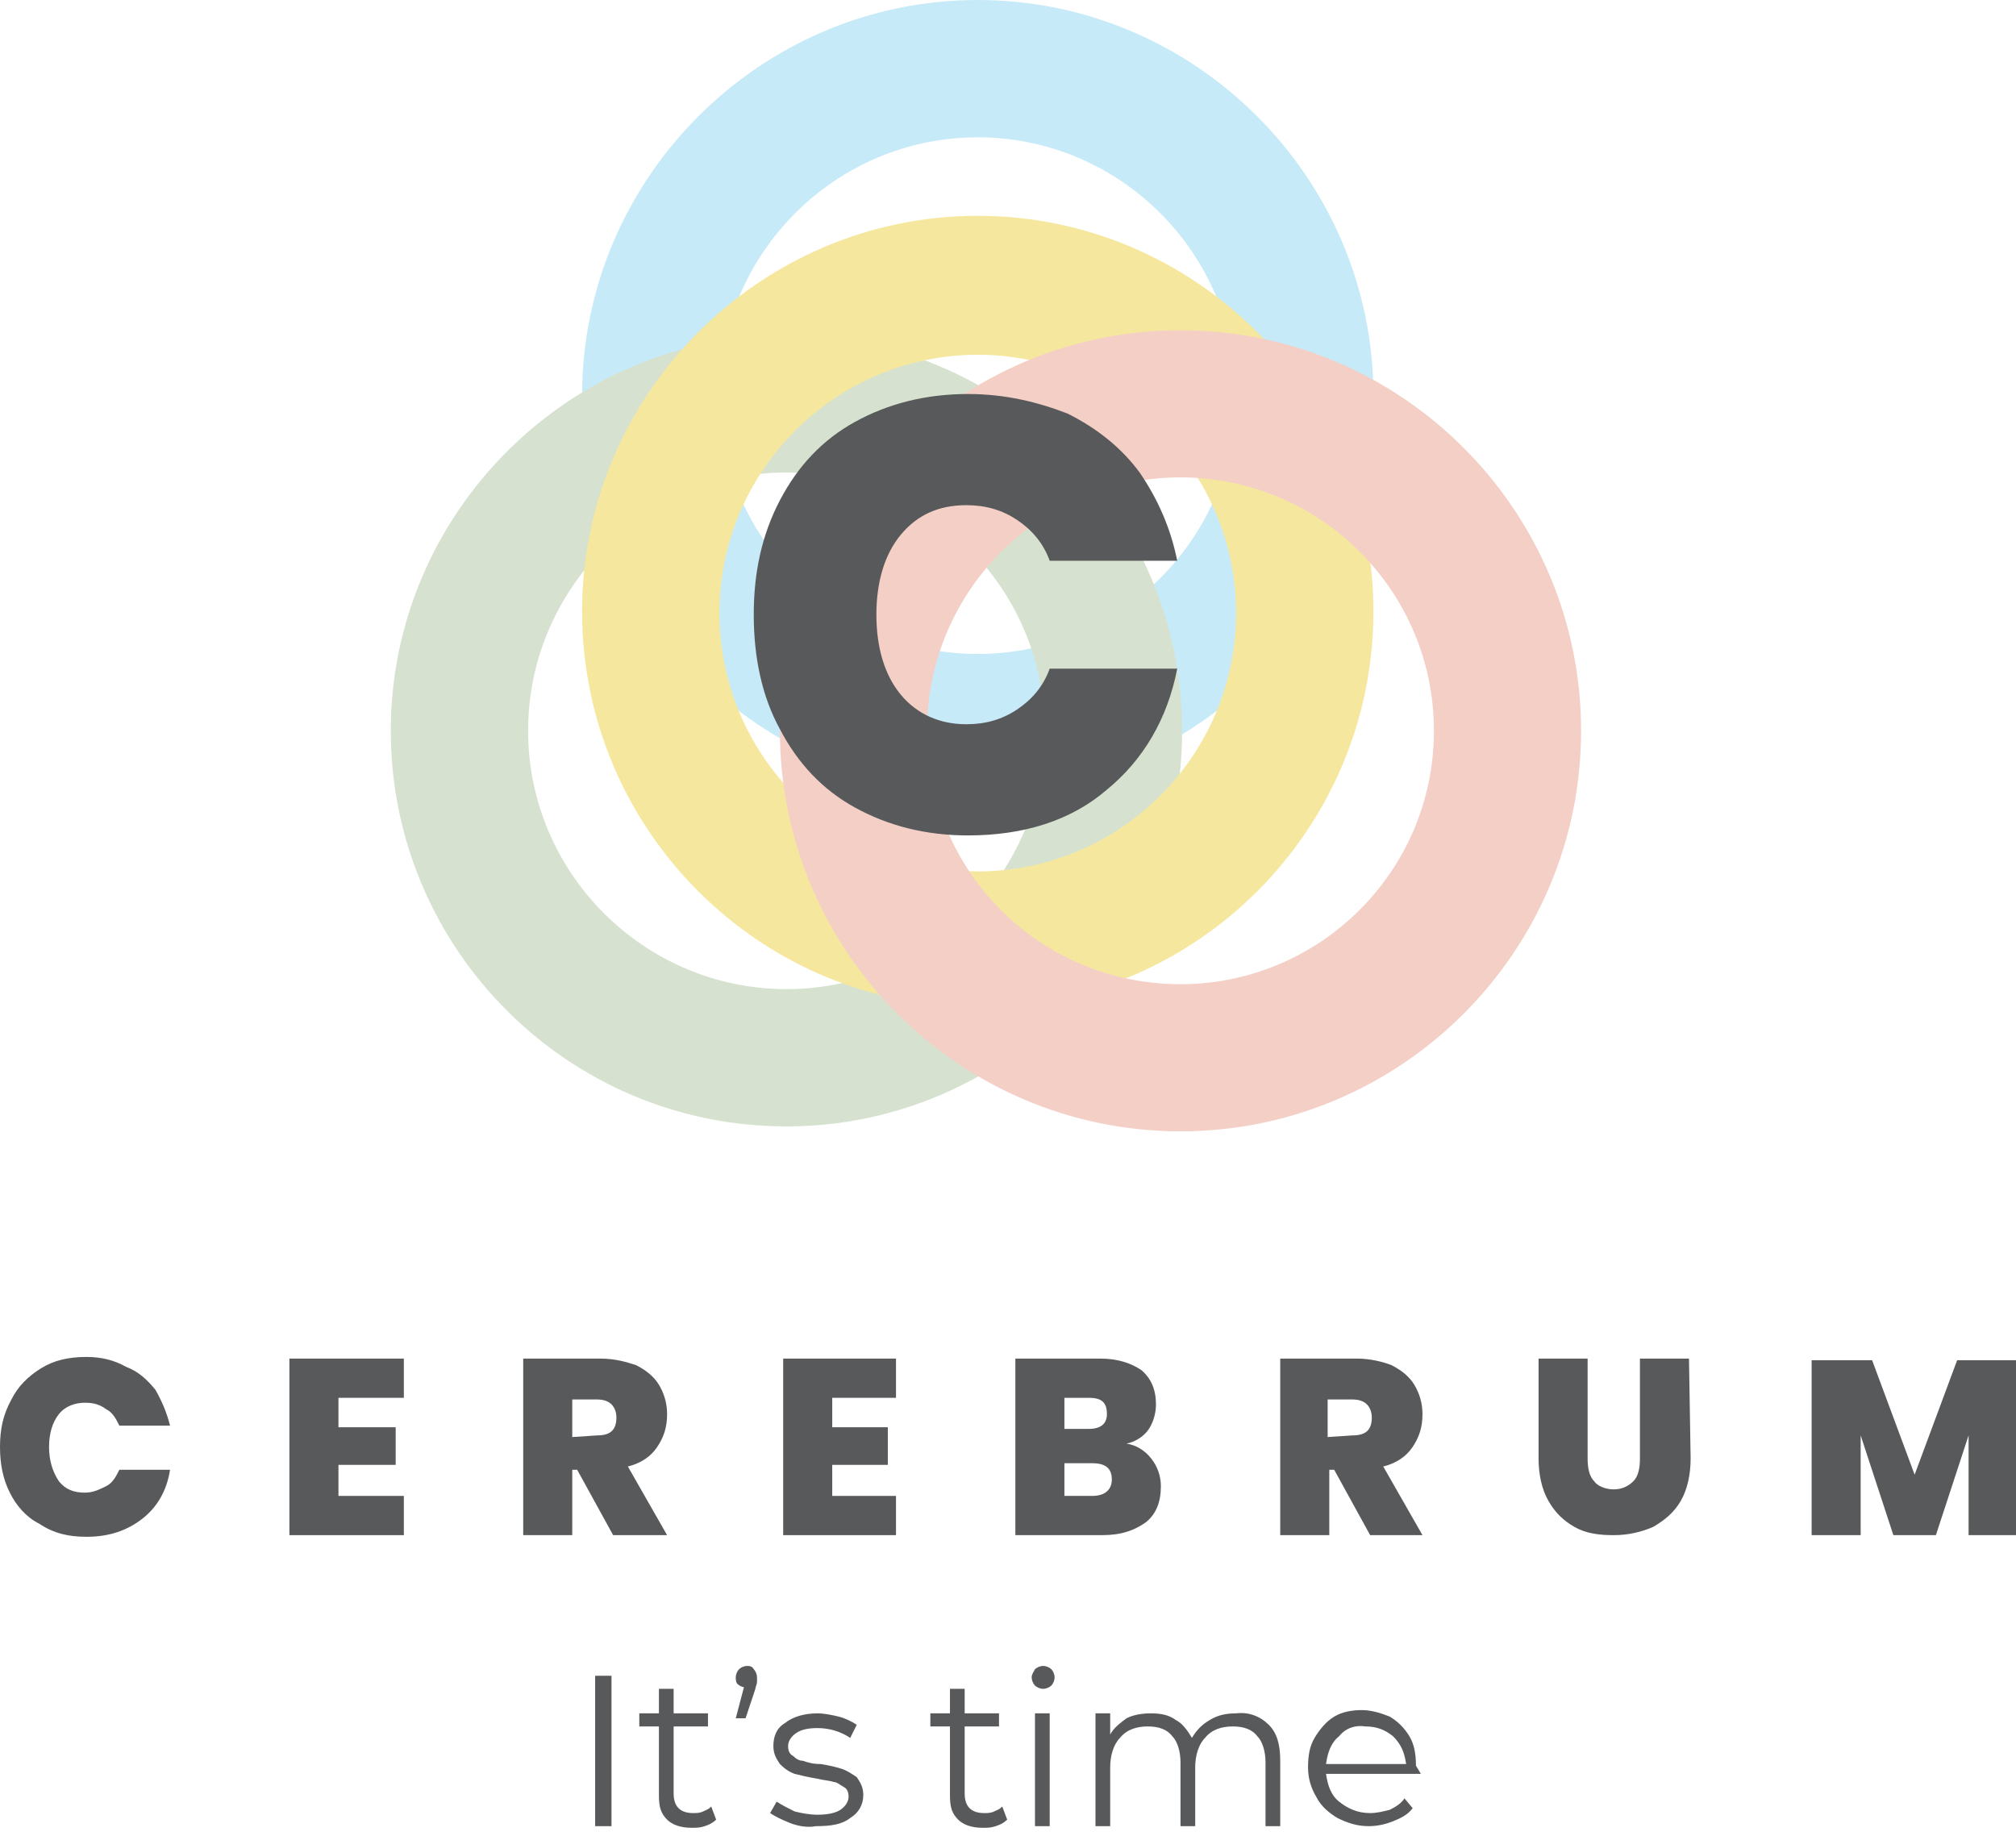
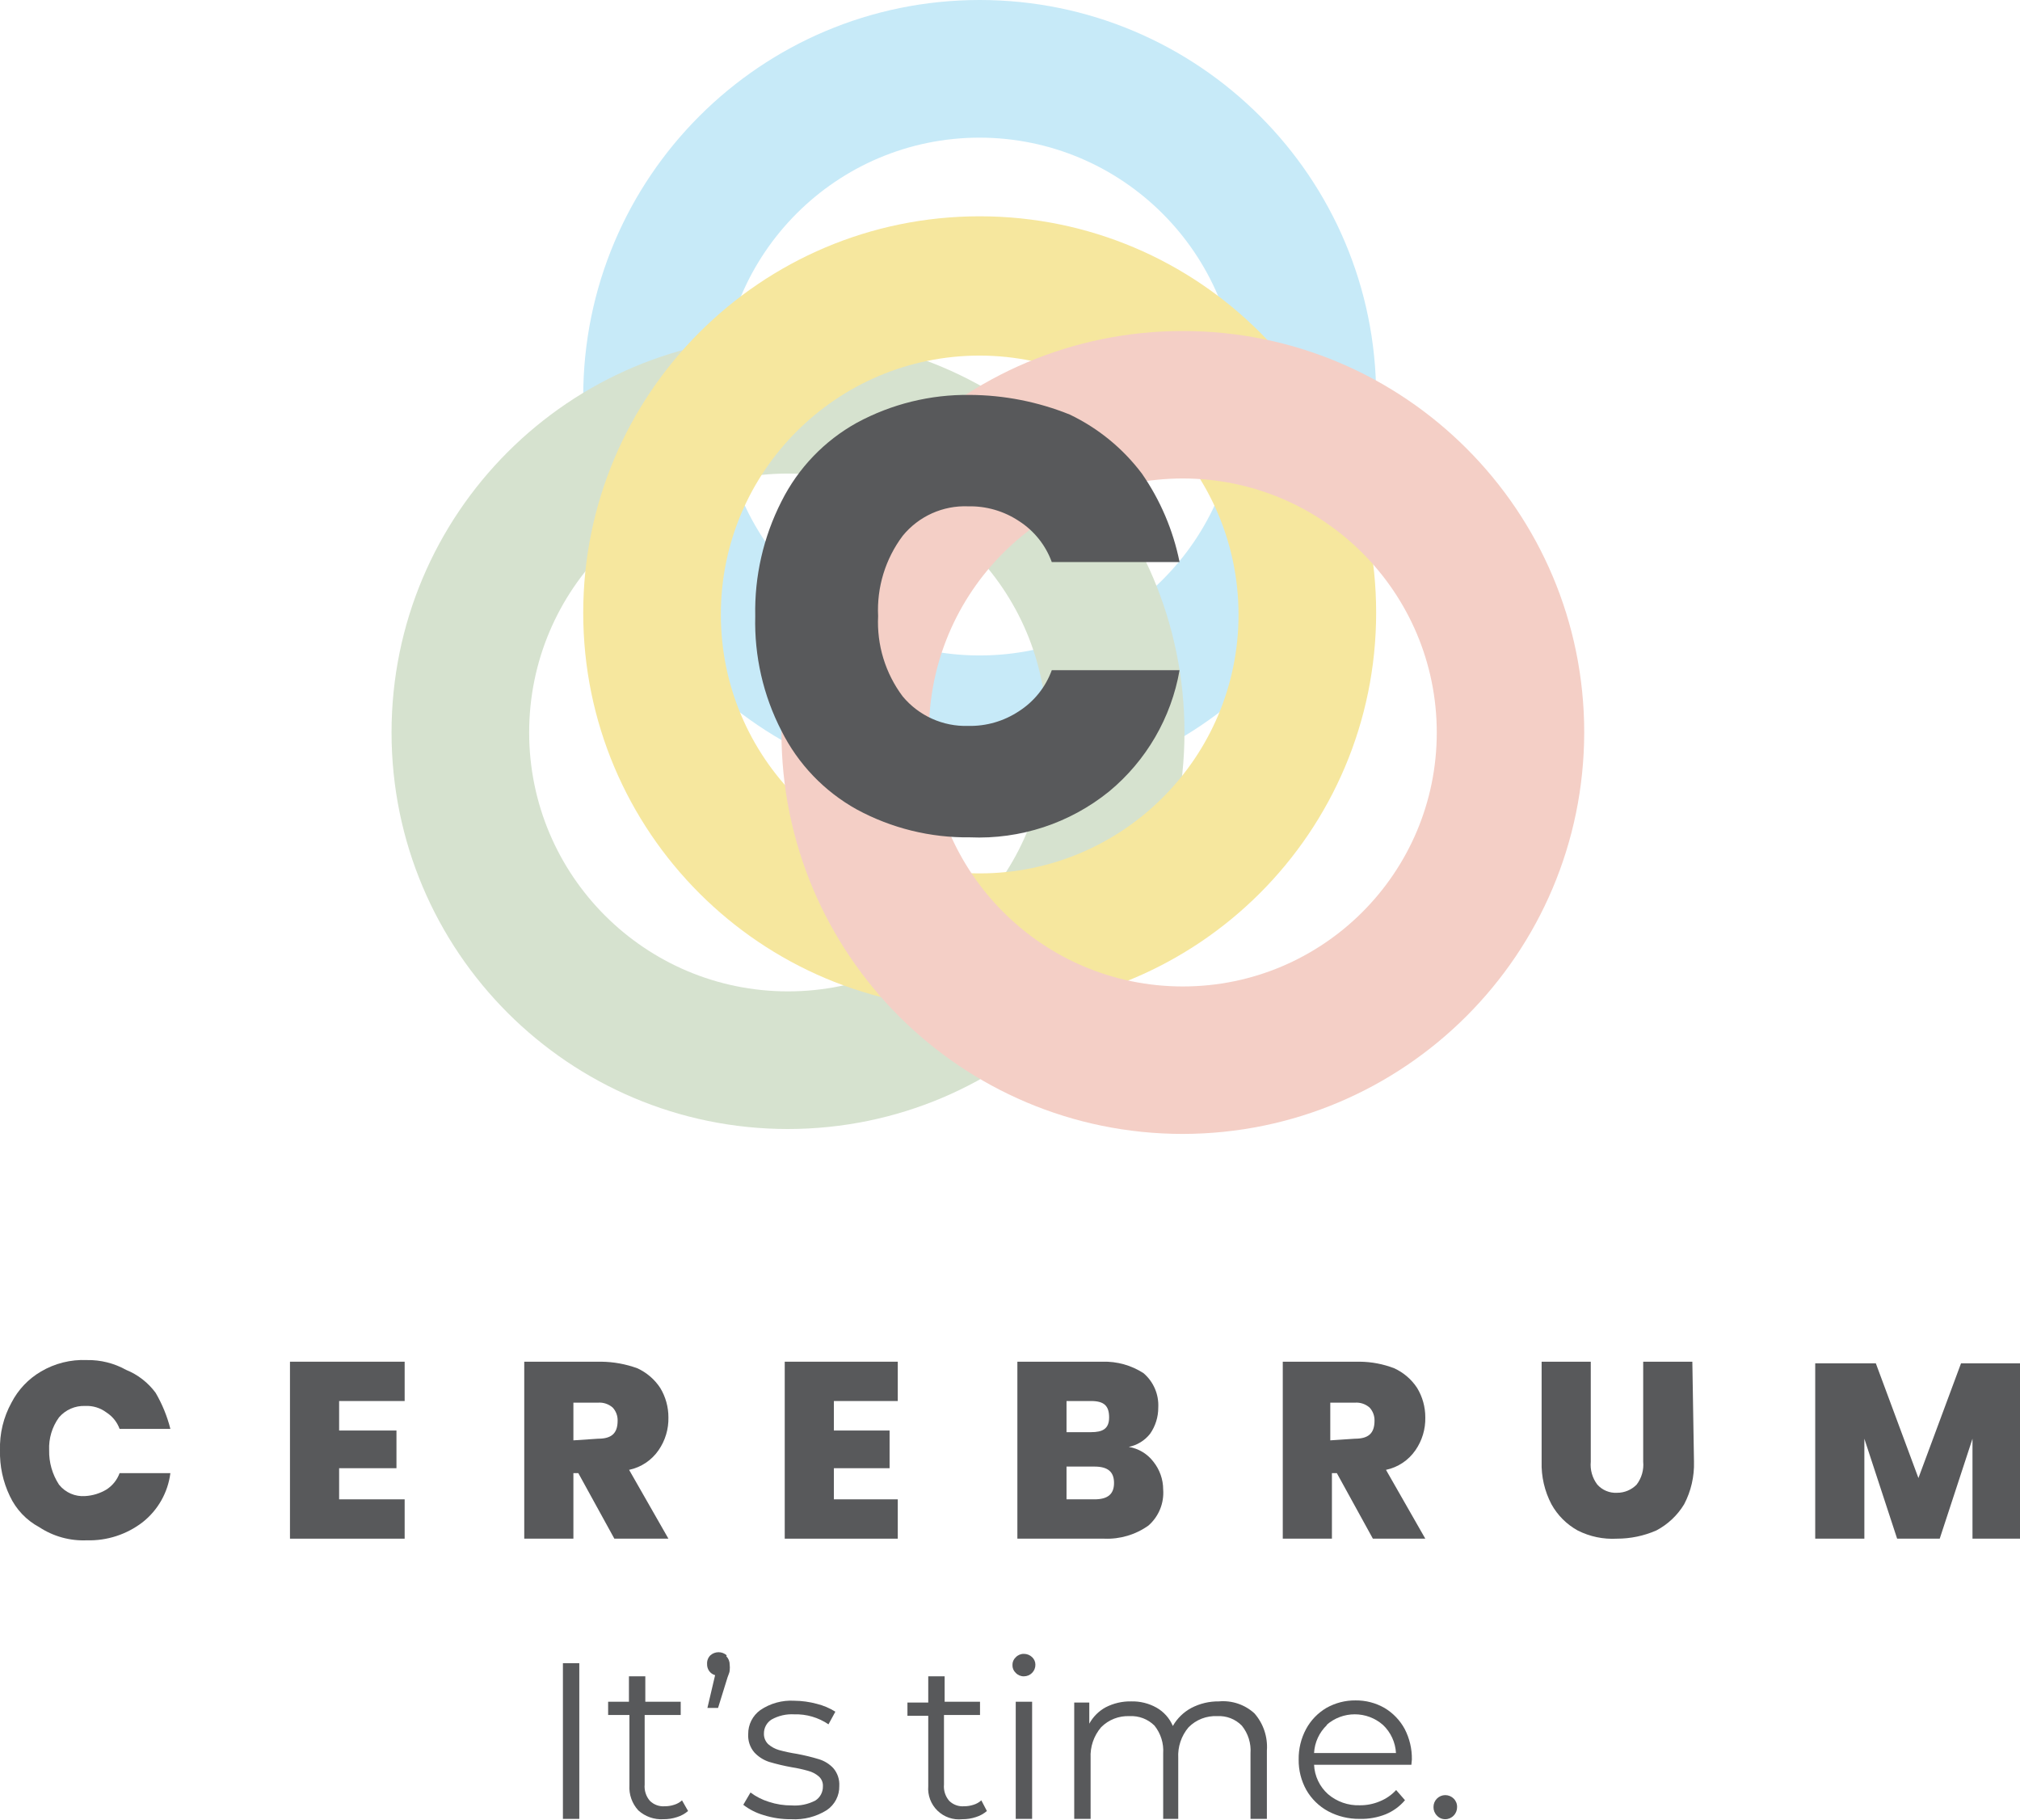
- <svg xmlns="http://www.w3.org/2000/svg" version="1.1" id="Layer_1" x="0px" y="0px" viewBox="0 0 123.3 112.3" style="enable-background:new 0 0 123.3 112.3;" xml:space="preserve">
-   <style type="text/css">
- 	.st0{fill:#C7EAF8;}
- 	.st1{fill:#D6E2CF;}
- 	.st2{fill:#F6E79E;}
- 	.st3{fill:#F4CFC6;}
- 	.st4{fill:#58595B;}
- </style>
-   <g>
-     <path class="st0" d="M59.8,48.4c-13.4,0-24.2-10.9-24.2-24.2S46.5,0,59.8,0S84,10.9,84,24.2S73.2,48.4,59.8,48.4z M59.8,8.4   C51.1,8.4,44,15.5,44,24.2S51.1,40,59.8,40s15.8-7.1,15.8-15.8S68.5,8.4,59.8,8.4z" />
-     <path class="st1" d="M48.1,68.9c-13.4,0-24.2-10.9-24.2-24.2s10.9-24.2,24.2-24.2s24.2,10.9,24.2,24.2S61.4,68.9,48.1,68.9z    M48.1,28.9c-8.7,0-15.8,7.1-15.8,15.8s7.1,15.8,15.8,15.8s15.8-7.1,15.8-15.8S56.8,28.9,48.1,28.9z" />
-     <path class="st2" d="M59.8,61.6c-13.4,0-24.2-10.9-24.2-24.2s10.9-24.2,24.2-24.2S84,24.1,84,37.4S73.2,61.6,59.8,61.6z M59.8,21.7   c-8.7,0-15.8,7.1-15.8,15.8s7.1,15.8,15.8,15.8s15.8-7.1,15.8-15.8S68.5,21.7,59.8,21.7z" />
-     <path class="st3" d="M72.2,69.2c-13.5,0-24.5-11-24.5-24.5s11-24.5,24.5-24.5s24.5,11,24.5,24.5S85.7,69.2,72.2,69.2z M72.2,29.2   c-8.5,0-15.5,6.9-15.5,15.5s6.9,15.5,15.5,15.5c8.5,0,15.5-6.9,15.5-15.5S80.7,29.2,72.2,29.2z" />
-     <g>
-       <path class="st4" d="M5.3,83c-1.1,0-2,0.2-2.8,0.7s-1.4,1.1-1.8,1.9C0.2,86.5,0,87.4,0,88.5s0.2,2,0.6,2.8s1,1.5,1.8,1.9    C3.3,93.8,4.2,94,5.3,94c1.4,0,2.5-0.4,3.4-1.1s1.5-1.7,1.7-3H7.3c-0.2,0.4-0.4,0.8-0.8,1s-0.8,0.4-1.3,0.4    c-0.7,0-1.2-0.2-1.6-0.7C3.2,90,3,89.3,3,88.5s0.2-1.5,0.6-2s1-0.7,1.6-0.7c0.5,0,0.9,0.1,1.3,0.4c0.4,0.2,0.6,0.6,0.8,1h3.1    c-0.2-0.8-0.5-1.5-0.9-2.2c-0.5-0.6-1-1.1-1.8-1.4C7,83.2,6.2,83,5.3,83" />
-     </g>
-     <polygon class="st4" points="24.7,83.1 17.7,83.1 17.7,93.9 24.7,93.9 24.7,91.5 20.7,91.5 20.7,89.6 24.2,89.6 24.2,87.3    20.7,87.3 20.7,85.5 24.7,85.5  " />
-     <g>
-       <path class="st4" d="M36.7,83.1H32v10.8h3v-4h0.3l2.2,4h3.3l-2.4-4.2c0.8-0.2,1.4-0.6,1.8-1.2c0.4-0.6,0.6-1.2,0.6-2    c0-0.7-0.2-1.3-0.5-1.8s-0.8-0.9-1.4-1.2C38.3,83.3,37.6,83.1,36.7,83.1 M35,87.9v-2.3h1.5c0.4,0,0.7,0.1,0.9,0.3    c0.2,0.2,0.3,0.5,0.3,0.8c0,0.8-0.4,1.1-1.2,1.1L35,87.9L35,87.9z" />
-     </g>
-     <polygon class="st4" points="54.8,83.1 47.9,83.1 47.9,93.9 54.8,93.9 54.8,91.5 50.9,91.5 50.9,89.6 54.3,89.6 54.3,87.3    50.9,87.3 50.9,85.5 54.8,85.5  " />
-     <g>
-       <path class="st4" d="M67.3,83.1h-5.2v10.8h5.3c1.2,0,2-0.3,2.7-0.8c0.6-0.5,0.9-1.2,0.9-2.2c0-0.6-0.2-1.2-0.6-1.7    s-0.9-0.8-1.5-0.9c0.5-0.1,1-0.4,1.3-0.8s0.5-1,0.5-1.6c0-0.9-0.3-1.6-0.9-2.1C69.2,83.4,68.4,83.1,67.3,83.1 M65.1,87.4v-1.9h1.5    c0.8,0,1.1,0.3,1.1,1c0,0.6-0.4,0.9-1.1,0.9H65.1z M65.1,91.5v-2h1.7c0.8,0,1.2,0.3,1.2,1c0,0.6-0.4,1-1.2,1H65.1z" />
-       <path class="st4" d="M83,83.1h-4.7v10.8h3v-4h0.3l2.2,4H87l-2.4-4.2c0.8-0.2,1.4-0.6,1.8-1.2s0.6-1.2,0.6-2c0-0.7-0.2-1.3-0.5-1.8    s-0.8-0.9-1.4-1.2C84.6,83.3,83.8,83.1,83,83.1 M81.2,87.9v-2.3h1.5c0.4,0,0.7,0.1,0.9,0.3c0.2,0.2,0.3,0.5,0.3,0.8    c0,0.8-0.4,1.1-1.2,1.1L81.2,87.9L81.2,87.9z" />
-       <path class="st4" d="M103.3,83.1h-3v6.1c0,0.6-0.1,1.1-0.4,1.4s-0.7,0.5-1.2,0.5s-1-0.2-1.2-0.5c-0.3-0.3-0.4-0.8-0.4-1.4v-6.1h-3    v6.1c0,1,0.2,1.9,0.6,2.6s0.9,1.2,1.6,1.6s1.5,0.5,2.4,0.5s1.7-0.2,2.4-0.5c0.7-0.4,1.3-0.9,1.7-1.6c0.4-0.7,0.6-1.6,0.6-2.6    L103.3,83.1L103.3,83.1z" />
-     </g>
-     <polygon class="st4" points="119.7,83.2 117.1,90.2 114.5,83.2 110.8,83.2 110.8,93.9 113.8,93.9 113.8,87.8 115.8,93.9    118.4,93.9 120.4,87.8 120.4,93.9 123.3,93.9 123.3,83.2  " />
-     <g>
-       <path class="st4" d="M59.2,24.1c-2.6,0-4.9,0.6-6.9,1.7s-3.5,2.7-4.6,4.8s-1.6,4.4-1.6,7s0.5,5,1.6,7c1.1,2.1,2.6,3.7,4.6,4.8    s4.3,1.7,6.9,1.7c3.4,0,6.3-0.9,8.5-2.8c2.2-1.8,3.7-4.3,4.3-7.4h-7.8c-0.4,1.1-1.1,1.9-2,2.5s-1.9,0.9-3.1,0.9    c-1.6,0-3-0.6-4-1.8s-1.5-2.9-1.5-4.9s0.5-3.7,1.5-4.9s2.3-1.8,4-1.8c1.2,0,2.2,0.3,3.1,0.9c0.9,0.6,1.6,1.4,2,2.5H72    c-0.4-2-1.2-3.8-2.3-5.4c-1.1-1.5-2.6-2.7-4.4-3.6C63.5,24.6,61.5,24.1,59.2,24.1" />
-     </g>
-   </g>
-   <g>
-     <path class="st4" d="M36.4,102.5h1v9.2h-1V102.5z" />
-     <path class="st4" d="M43.8,111.3c-0.2,0.2-0.4,0.3-0.7,0.4c-0.3,0.1-0.5,0.1-0.8,0.1c-0.7,0-1.2-0.2-1.5-0.5   c-0.4-0.4-0.5-0.8-0.5-1.5v-4.2h-1.2v-0.8h1.2v-1.5h0.9v1.5h2.1v0.8h-2.1v4.1c0,0.4,0.1,0.7,0.3,0.9c0.2,0.2,0.5,0.3,0.9,0.3   c0.2,0,0.4,0,0.6-0.1c0.2-0.1,0.3-0.1,0.5-0.3L43.8,111.3z" />
-     <path class="st4" d="M46.1,102.1c0.1,0.1,0.2,0.3,0.2,0.5c0,0.1,0,0.2,0,0.3c0,0.1-0.1,0.3-0.1,0.4l-0.6,1.8h-0.6l0.5-1.9   c-0.1,0-0.3-0.1-0.4-0.2c-0.1-0.1-0.1-0.3-0.1-0.4c0-0.2,0.1-0.4,0.2-0.5c0.1-0.1,0.3-0.2,0.5-0.2C45.8,101.9,46,101.9,46.1,102.1z   " />
-     <path class="st4" d="M48.3,111.5c-0.5-0.2-0.9-0.4-1.2-0.6l0.4-0.7c0.3,0.2,0.7,0.4,1.1,0.6c0.4,0.1,0.9,0.2,1.4,0.2   c0.6,0,1.1-0.1,1.4-0.3c0.3-0.2,0.5-0.5,0.5-0.8c0-0.3-0.1-0.5-0.3-0.6c-0.2-0.1-0.4-0.3-0.6-0.3c-0.3-0.1-0.6-0.1-1-0.2   c-0.6-0.1-1-0.2-1.4-0.3c-0.3-0.1-0.6-0.3-0.9-0.6c-0.2-0.3-0.4-0.6-0.4-1.1c0-0.6,0.2-1.1,0.7-1.4c0.5-0.4,1.2-0.6,2-0.6   c0.4,0,0.9,0.1,1.3,0.2c0.4,0.1,0.8,0.3,1.1,0.5l-0.4,0.8c-0.6-0.4-1.3-0.6-2-0.6c-0.6,0-1,0.1-1.3,0.3c-0.3,0.2-0.5,0.5-0.5,0.8   c0,0.3,0.1,0.5,0.3,0.6c0.2,0.2,0.4,0.3,0.6,0.3c0.3,0.1,0.6,0.2,1.1,0.2c0.6,0.1,1,0.2,1.3,0.3c0.3,0.1,0.6,0.3,0.9,0.5   c0.2,0.3,0.4,0.6,0.4,1.1c0,0.6-0.3,1.1-0.8,1.4c-0.5,0.4-1.2,0.5-2.1,0.5C49.4,111.8,48.8,111.7,48.3,111.5z" />
-     <path class="st4" d="M61.6,111.3c-0.2,0.2-0.4,0.3-0.7,0.4c-0.3,0.1-0.5,0.1-0.8,0.1c-0.7,0-1.2-0.2-1.5-0.5   c-0.4-0.4-0.5-0.8-0.5-1.5v-4.2h-1.2v-0.8h1.2v-1.5h0.9v1.5h2.1v0.8h-2.1v4.1c0,0.4,0.1,0.7,0.3,0.9c0.2,0.2,0.5,0.3,0.9,0.3   c0.2,0,0.4,0,0.6-0.1c0.2-0.1,0.3-0.1,0.5-0.3L61.6,111.3z" />
-     <path class="st4" d="M63.3,103.1c-0.1-0.1-0.2-0.3-0.2-0.5c0-0.2,0.1-0.3,0.2-0.5c0.1-0.1,0.3-0.2,0.5-0.2c0.2,0,0.4,0.1,0.5,0.2   c0.1,0.1,0.2,0.3,0.2,0.5c0,0.2-0.1,0.4-0.2,0.5c-0.1,0.1-0.3,0.2-0.5,0.2C63.6,103.3,63.4,103.2,63.3,103.1z M63.3,104.8h0.9v6.9   h-0.9V104.8z" />
-     <path class="st4" d="M77.6,105.5c0.5,0.5,0.7,1.2,0.7,2.2v4h-0.9v-3.9c0-0.7-0.2-1.3-0.5-1.6c-0.3-0.4-0.8-0.6-1.5-0.6   c-0.7,0-1.3,0.2-1.7,0.7c-0.4,0.4-0.6,1.1-0.6,1.8v3.6h-0.9v-3.9c0-0.7-0.2-1.3-0.5-1.6c-0.3-0.4-0.8-0.6-1.5-0.6   c-0.7,0-1.3,0.2-1.7,0.7c-0.4,0.4-0.6,1.1-0.6,1.8v3.6h-0.9v-6.9h0.9v1.3c0.2-0.4,0.6-0.7,1-1c0.4-0.2,0.9-0.3,1.5-0.3   c0.6,0,1.1,0.1,1.5,0.4c0.4,0.2,0.7,0.6,1,1.1c0.3-0.5,0.6-0.8,1.1-1.1s1-0.4,1.6-0.4C76.4,104.7,77.1,105,77.6,105.5z" />
-     <path class="st4" d="M86.9,108.5h-5.8c0.1,0.7,0.3,1.3,0.8,1.7c0.5,0.4,1.1,0.7,1.9,0.7c0.4,0,0.8-0.1,1.2-0.2   c0.4-0.2,0.7-0.4,0.9-0.7l0.5,0.6c-0.3,0.4-0.7,0.6-1.2,0.8c-0.5,0.2-1,0.3-1.5,0.3c-0.7,0-1.3-0.2-1.9-0.5c-0.5-0.3-1-0.7-1.3-1.3   c-0.3-0.5-0.5-1.1-0.5-1.8c0-0.7,0.1-1.3,0.4-1.8c0.3-0.5,0.7-1,1.2-1.3c0.5-0.3,1.1-0.4,1.7-0.4s1.2,0.2,1.7,0.4   c0.5,0.3,0.9,0.7,1.2,1.2c0.3,0.5,0.4,1.1,0.4,1.8L86.9,108.5z M81.9,106.2c-0.5,0.4-0.7,1-0.8,1.7H86c-0.1-0.7-0.3-1.2-0.8-1.7   c-0.5-0.4-1-0.6-1.7-0.6C82.9,105.5,82.3,105.7,81.9,106.2z" />
-   </g>
+ <svg xmlns="http://www.w3.org/2000/svg" id="a220e981-b59c-46bf-9222-6da34c992992" data-name="Layer 1" viewBox="0 0 123.3 111.02">
+   <defs>
+     <style>.a441d6aa-3802-4fed-a1e3-d80ddaebd860{fill:#c7eaf8;}.a53d6763-b907-43e2-a2de-dd0b9309b61c{fill:#d6e2cf;}.b34f6102-7160-4460-a8e2-f64d410672c8{fill:#f6e79e;}.a9973bf4-5048-4471-a488-e8f958074cc1{fill:#f4cfc6;}.a1f7f93f-6b7c-468b-b7ac-c29902c4f7ea{fill:#58595b;}</style>
+   </defs>
+   <path class="a441d6aa-3802-4fed-a1e3-d80ddaebd860" d="M59.8,48.4A24.2,24.2,0,1,1,84,24.2,24.22,24.22,0,0,1,59.8,48.4Zm0-40A15.8,15.8,0,1,0,75.6,24.2,15.83,15.83,0,0,0,59.8,8.4Z" />
+   <path class="a53d6763-b907-43e2-a2de-dd0b9309b61c" d="M48.1,68.9A24.2,24.2,0,1,1,72.3,44.7,24.22,24.22,0,0,1,48.1,68.9Zm0-40A15.8,15.8,0,1,0,63.9,44.7,15.83,15.83,0,0,0,48.1,28.9Z" />
+   <path class="b34f6102-7160-4460-a8e2-f64d410672c8" d="M59.8,61.6A24.2,24.2,0,1,1,84,37.4,24.22,24.22,0,0,1,59.8,61.6Zm0-39.9A15.8,15.8,0,1,0,75.6,37.5,15.83,15.83,0,0,0,59.8,21.7Z" />
+   <path class="a9973bf4-5048-4471-a488-e8f958074cc1" d="M72.2,69.2A24.5,24.5,0,1,1,96.7,44.7,24.54,24.54,0,0,1,72.2,69.2Zm0-40A15.5,15.5,0,1,0,87.7,44.7,15.51,15.51,0,0,0,72.2,29.2Z" />
+   <path class="a1f7f93f-6b7c-468b-b7ac-c29902c4f7ea" d="M5.3,83a5.07,5.07,0,0,0-2.8.7A4.69,4.69,0,0,0,.7,85.6,5.66,5.66,0,0,0,0,88.5a6.09,6.09,0,0,0,.6,2.8,4.14,4.14,0,0,0,1.8,1.9,4.89,4.89,0,0,0,2.9.8,5.33,5.33,0,0,0,3.4-1.1,4.54,4.54,0,0,0,1.7-3H7.3a2,2,0,0,1-.8,1,2.84,2.84,0,0,1-1.3.4,1.86,1.86,0,0,1-1.6-.7A3.7,3.7,0,0,1,3,88.5a3.17,3.17,0,0,1,.6-2,2,2,0,0,1,1.6-.7,2,2,0,0,1,1.3.4,2,2,0,0,1,.8,1h3.1A8.49,8.49,0,0,0,9.5,85a4.2,4.2,0,0,0-1.8-1.4A4.75,4.75,0,0,0,5.3,83" />
+   <polygon class="a1f7f93f-6b7c-468b-b7ac-c29902c4f7ea" points="24.7 83.1 17.7 83.1 17.7 93.9 24.7 93.9 24.7 91.5 20.7 91.5 20.7 89.6 24.2 89.6 24.2 87.3 20.7 87.3 20.7 85.5 24.7 85.5 24.7 83.1" />
+   <path class="a1f7f93f-6b7c-468b-b7ac-c29902c4f7ea" d="M36.7,83.1H32V93.9h3v-4h.3l2.2,4h3.3l-2.4-4.2a2.91,2.91,0,0,0,1.8-1.2,3.38,3.38,0,0,0,.6-2,3.45,3.45,0,0,0-.5-1.8,3.33,3.33,0,0,0-1.4-1.2,6.65,6.65,0,0,0-2.2-.4M35,87.9V85.6h1.5a1.22,1.22,0,0,1,.9.3,1.14,1.14,0,0,1,.3.8c0,.8-.4,1.1-1.2,1.1l-1.5.1Z" />
+   <polygon class="a1f7f93f-6b7c-468b-b7ac-c29902c4f7ea" points="54.8 83.1 47.9 83.1 47.9 93.9 54.8 93.9 54.8 91.5 50.9 91.5 50.9 89.6 54.3 89.6 54.3 87.3 50.9 87.3 50.9 85.5 54.8 85.5 54.8 83.1" />
+   <path class="a1f7f93f-6b7c-468b-b7ac-c29902c4f7ea" d="M67.3,83.1H62.1V93.9h5.3a4.34,4.34,0,0,0,2.7-.8,2.66,2.66,0,0,0,.9-2.2,2.72,2.72,0,0,0-.6-1.7,2.37,2.37,0,0,0-1.5-.9,2.22,2.22,0,0,0,1.3-.8,2.77,2.77,0,0,0,.5-1.6,2.58,2.58,0,0,0-.9-2.1,4.37,4.37,0,0,0-2.5-.7m-2.2,4.3V85.5h1.5c.8,0,1.1.3,1.1,1s-.4.9-1.1.9Zm0,4.1v-2h1.7c.8,0,1.2.3,1.2,1s-.4,1-1.2,1Z" />
+   <path class="a1f7f93f-6b7c-468b-b7ac-c29902c4f7ea" d="M83,83.1H78.3V93.9h3v-4h.3l2.2,4H87l-2.4-4.2a2.91,2.91,0,0,0,1.8-1.2,3.38,3.38,0,0,0,.6-2,3.45,3.45,0,0,0-.5-1.8,3.33,3.33,0,0,0-1.4-1.2,6,6,0,0,0-2.1-.4m-1.8,4.8V85.6h1.5a1.22,1.22,0,0,1,.9.3,1.14,1.14,0,0,1,.3.8c0,.8-.4,1.1-1.2,1.1l-1.5.1Z" />
+   <path class="a1f7f93f-6b7c-468b-b7ac-c29902c4f7ea" d="M103.3,83.1h-3v6.1a2,2,0,0,1-.4,1.4,1.66,1.66,0,0,1-1.2.5,1.5,1.5,0,0,1-1.2-.5,2,2,0,0,1-.4-1.4V83.1h-3v6.1a5.26,5.26,0,0,0,.6,2.6,4.1,4.1,0,0,0,1.6,1.6,4.71,4.71,0,0,0,2.4.5,6,6,0,0,0,2.4-.5,4.36,4.36,0,0,0,1.7-1.6,5.26,5.26,0,0,0,.6-2.6l-.1-6.1Z" />
+   <polygon class="a1f7f93f-6b7c-468b-b7ac-c29902c4f7ea" points="119.7 83.2 117.1 90.2 114.5 83.2 110.8 83.2 110.8 93.9 113.8 93.9 113.8 87.8 115.8 93.9 118.4 93.9 120.4 87.8 120.4 93.9 123.3 93.9 123.3 83.2 119.7 83.2" />
+   <path class="a1f7f93f-6b7c-468b-b7ac-c29902c4f7ea" d="M59.2,24.1a14.11,14.11,0,0,0-6.9,1.7,11.23,11.23,0,0,0-4.6,4.8,14.73,14.73,0,0,0-1.6,7,14.46,14.46,0,0,0,1.6,7,11.23,11.23,0,0,0,4.6,4.8,14.11,14.11,0,0,0,6.9,1.7,12.63,12.63,0,0,0,8.5-2.8A12.36,12.36,0,0,0,72,40.9H64.2a5,5,0,0,1-2,2.5,5.38,5.38,0,0,1-3.1.9,5,5,0,0,1-4-1.8,7.54,7.54,0,0,1-1.5-4.9,7.54,7.54,0,0,1,1.5-4.9,4.9,4.9,0,0,1,4-1.8,5.38,5.38,0,0,1,3.1.9,5,5,0,0,1,2,2.5H72a14.49,14.49,0,0,0-2.3-5.4,12,12,0,0,0-4.4-3.6,16.56,16.56,0,0,0-6.1-1.2" />
+   <path class="a1f7f93f-6b7c-468b-b7ac-c29902c4f7ea" d="M34.36,101.5h1V111h-1Z" />
+   <path class="a1f7f93f-6b7c-468b-b7ac-c29902c4f7ea" d="M42,110.52a1.88,1.88,0,0,1-.67.37,2.53,2.53,0,0,1-.83.13,2.09,2.09,0,0,1-1.54-.54,2.07,2.07,0,0,1-.54-1.53v-4.29H37.12v-.81h1.27V102.3h1v1.55h2.16v.81H39.35v4.24a1.34,1.34,0,0,0,.32,1,1.16,1.16,0,0,0,.91.33,1.79,1.79,0,0,0,.57-.09,1.25,1.25,0,0,0,.48-.27Z" />
+   <path class="a1f7f93f-6b7c-468b-b7ac-c29902c4f7ea" d="M44.33,101.07a.72.72,0,0,1,.21.52,1.48,1.48,0,0,1,0,.35c0,.12-.08.26-.13.42l-.58,1.87h-.65l.47-2a.66.66,0,0,1-.36-.25.7.7,0,0,1-.13-.44.68.68,0,0,1,.2-.52.75.75,0,0,1,1,0Z" />
+   <path class="a1f7f93f-6b7c-468b-b7ac-c29902c4f7ea" d="M46.61,110.77a3.68,3.68,0,0,1-1.24-.63l.44-.75a3.67,3.67,0,0,0,1.12.57,4.36,4.36,0,0,0,1.4.22,2.71,2.71,0,0,0,1.44-.3,1,1,0,0,0,.46-.86.75.75,0,0,0-.25-.61,1.61,1.61,0,0,0-.65-.34,8.27,8.27,0,0,0-1-.22,12.64,12.64,0,0,1-1.39-.33,2.15,2.15,0,0,1-.9-.58,1.58,1.58,0,0,1-.37-1.12,1.78,1.78,0,0,1,.74-1.46,3.35,3.35,0,0,1,2.07-.57,5.46,5.46,0,0,1,1.38.19,3.81,3.81,0,0,1,1.13.48l-.42.77a3.53,3.53,0,0,0-2.09-.61,2.53,2.53,0,0,0-1.39.32,1,1,0,0,0-.46.85.86.86,0,0,0,.26.65,1.75,1.75,0,0,0,.66.36,9.59,9.59,0,0,0,1.08.23,12.43,12.43,0,0,1,1.36.33,2,2,0,0,1,.88.55,1.53,1.53,0,0,1,.36,1.08,1.73,1.73,0,0,1-.77,1.48,3.67,3.67,0,0,1-2.16.55A5.37,5.37,0,0,1,46.61,110.77Z" />
+   <path class="a1f7f93f-6b7c-468b-b7ac-c29902c4f7ea" d="M60.24,110.52a1.88,1.88,0,0,1-.67.37,2.53,2.53,0,0,1-.83.13A1.88,1.88,0,0,1,56.66,109v-4.29H55.39v-.81h1.27V102.3h1v1.55h2.16v.81H57.62v4.24a1.34,1.34,0,0,0,.32,1,1.16,1.16,0,0,0,.91.33,1.79,1.79,0,0,0,.57-.09,1.25,1.25,0,0,0,.48-.27Z" />
+   <path class="a1f7f93f-6b7c-468b-b7ac-c29902c4f7ea" d="M62,102.09a.62.62,0,0,1-.2-.48.61.61,0,0,1,.2-.47.66.66,0,0,1,.5-.21.72.72,0,0,1,.5.2.63.63,0,0,1,.2.46.7.7,0,0,1-.7.71A.66.66,0,0,1,62,102.09Zm0,1.76h1V111H62Z" />
+   <path class="a1f7f93f-6b7c-468b-b7ac-c29902c4f7ea" d="M76.57,104.56a3.1,3.1,0,0,1,.76,2.27V111h-1v-4a2.4,2.4,0,0,0-.53-1.69,1.94,1.94,0,0,0-1.5-.58,2.3,2.3,0,0,0-1.75.68,2.67,2.67,0,0,0-.63,1.88V111H71v-4a2.44,2.44,0,0,0-.53-1.69,2,2,0,0,0-1.52-.58,2.3,2.3,0,0,0-1.74.68,2.68,2.68,0,0,0-.64,1.88V111h-1v-7.1h.92v1.29a2.51,2.51,0,0,1,1-1,3.27,3.27,0,0,1,1.56-.36,3,3,0,0,1,1.54.38,2.34,2.34,0,0,1,1,1.12,2.85,2.85,0,0,1,1.13-1.1,3.53,3.53,0,0,1,1.68-.4A2.84,2.84,0,0,1,76.57,104.56Z" />
+   <path class="a1f7f93f-6b7c-468b-b7ac-c29902c4f7ea" d="M86.15,107.7H80.21a2.56,2.56,0,0,0,.85,1.79,2.83,2.83,0,0,0,1.94.68,3.05,3.05,0,0,0,1.22-.24,2.74,2.74,0,0,0,1-.69l.54.62a3.08,3.08,0,0,1-1.18.86A4,4,0,0,1,83,111a4,4,0,0,1-1.94-.47,3.41,3.41,0,0,1-1.32-1.29,3.72,3.72,0,0,1-.47-1.86,3.82,3.82,0,0,1,.45-1.86,3.35,3.35,0,0,1,1.24-1.29,3.55,3.55,0,0,1,1.78-.46,3.48,3.48,0,0,1,1.77.46,3.36,3.36,0,0,1,1.23,1.28,3.91,3.91,0,0,1,.44,1.87ZM81,105.27a2.55,2.55,0,0,0-.79,1.71h5a2.55,2.55,0,0,0-.79-1.71,2.61,2.61,0,0,0-3.45,0Z" />
+   <path class="a1f7f93f-6b7c-468b-b7ac-c29902c4f7ea" d="M87.71,110.8a.72.72,0,0,1-.21-.52.72.72,0,0,1,.72-.73.73.73,0,0,1,.51.21.7.7,0,0,1,.21.52.72.72,0,0,1-.21.52.7.7,0,0,1-.51.22A.67.67,0,0,1,87.71,110.8Z" />
</svg>
